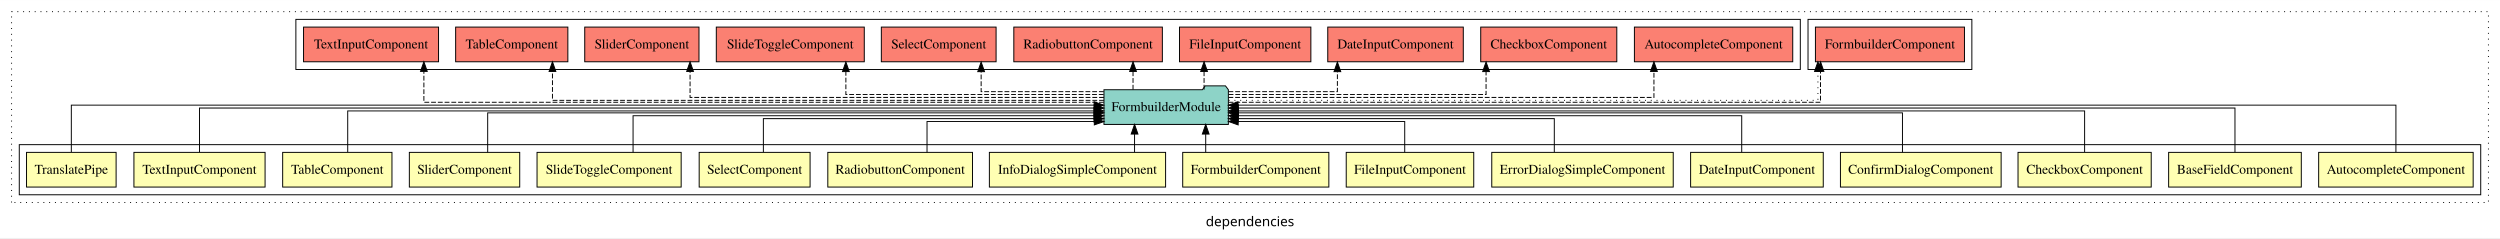
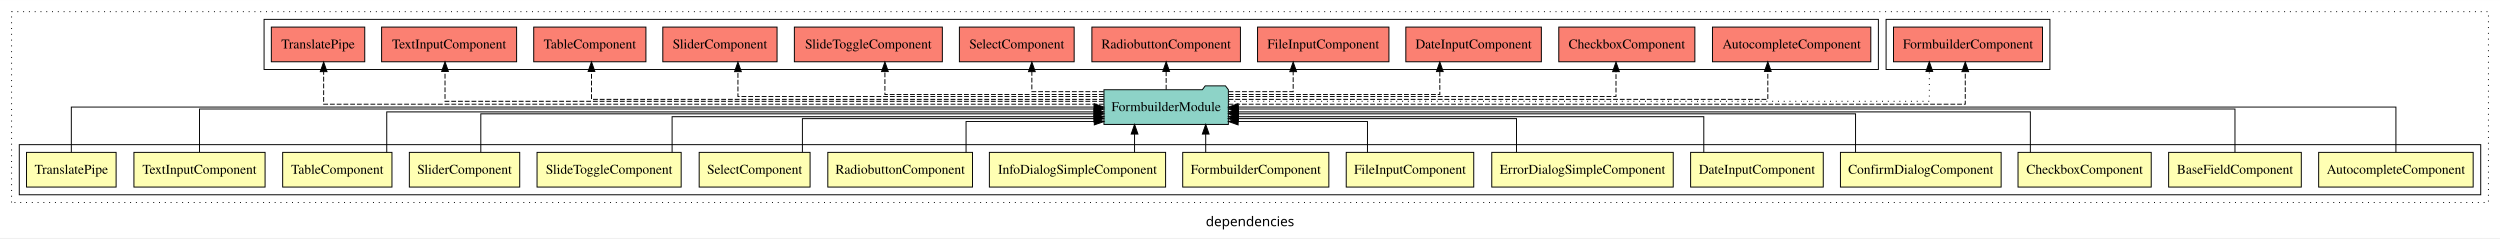
<svg xmlns="http://www.w3.org/2000/svg" width="2594pt" height="247pt" viewBox="0.00 0.00 2594.00 246.80">
  <g id="graph0" class="graph" transform="scale(1 1) rotate(0) translate(4 242.8)">
    <polygon fill="white" stroke="transparent" points="-4,4 -4,-242.8 2590,-242.8 2590,4 -4,4" />
    <text text-anchor="middle" x="1293" y="-8.2" font-family="sans-serif" font-size="14.00">dependencies</text>
    <g id="clust1" class="cluster">
      <polygon fill="none" stroke="black" stroke-dasharray="1,5" points="8,-32.8 8,-230.8 2578,-230.8 2578,-32.8 8,-32.8" />
    </g>
    <g id="clust21" class="cluster">
-       <polygon fill="none" stroke="black" points="1872,-170.8 1872,-222.8 2042,-222.8 2042,-170.8 1872,-170.8" />
+       <polygon fill="none" stroke="black" points="1953,-170.8 1953,-222.8 2123,-222.8 2123,-170.8 1953,-170.8" />
    </g>
    <g id="clust2" class="cluster">
      <polygon fill="none" stroke="black" points="16,-40.8 16,-92.8 2570,-92.8 2570,-40.8 16,-40.8" />
    </g>
    <g id="clust20" class="cluster">
-       <polygon fill="none" stroke="black" points="303,-170.8 303,-222.8 1864,-222.8 1864,-170.8 303,-170.8" />
+       <polygon fill="none" stroke="black" points="270,-170.8 270,-222.8 1945,-222.8 1945,-170.8 270,-170.8" />
    </g>
    <g id="node1" class="node">
      <polygon fill="#ffffb3" stroke="black" points="2562.15,-84.8 2401.85,-84.8 2401.85,-48.8 2562.15,-48.8 2562.15,-84.8" />
      <text text-anchor="middle" x="2482" y="-62.6" font-family="Times,serif" font-size="14.00">AutocompleteComponent</text>
    </g>
    <g id="node17" class="node">
      <polygon fill="#8dd3c7" stroke="black" points="1270.54,-149.8 1267.54,-153.8 1246.54,-153.8 1243.54,-149.8 1141.46,-149.8 1141.46,-113.8 1270.54,-113.8 1270.54,-149.8" />
      <text text-anchor="middle" x="1206" y="-127.6" font-family="Times,serif" font-size="14.00">FormbuilderModule</text>
    </g>
    <g id="edge1" class="edge">
-       <path fill="none" stroke="black" d="M2482,-85.11C2482,-104.95 2482,-133.8 2482,-133.8 2482,-133.8 1280.59,-133.8 1280.59,-133.8" />
-       <polygon fill="black" stroke="black" points="1280.59,-130.3 1270.59,-133.8 1280.59,-137.3 1280.59,-130.3" />
+       <path fill="none" stroke="black" d="M2482,-84.91C2482,-104.14 2482,-131.8 2482,-131.8 2482,-131.8 1280.59,-131.8 1280.59,-131.8" />
+       <polygon fill="black" stroke="black" points="1280.59,-128.3 1270.59,-131.8 1280.59,-135.3 1280.59,-128.3" />
    </g>
    <g id="node2" class="node">
      <polygon fill="#ffffb3" stroke="black" points="2383.82,-84.8 2246.18,-84.8 2246.18,-48.8 2383.82,-48.8 2383.82,-84.8" />
      <text text-anchor="middle" x="2315" y="-62.6" font-family="Times,serif" font-size="14.00">BaseFieldComponent</text>
    </g>
    <g id="edge2" class="edge">
-       <path fill="none" stroke="black" d="M2315,-84.97C2315,-103.89 2315,-130.8 2315,-130.8 2315,-130.8 1280.82,-130.8 1280.82,-130.8" />
-       <polygon fill="black" stroke="black" points="1280.82,-127.3 1270.82,-130.8 1280.82,-134.3 1280.82,-127.3" />
+       <path fill="none" stroke="black" d="M2315,-85.02C2315,-103.63 2315,-129.8 2315,-129.8 2315,-129.8 1280.82,-129.8 1280.82,-129.8" />
+       <polygon fill="black" stroke="black" points="1280.82,-126.3 1270.82,-129.8 1280.82,-133.3 1280.82,-126.3" />
    </g>
    <g id="node3" class="node">
      <polygon fill="#ffffb3" stroke="black" points="2228.1,-84.8 2089.9,-84.8 2089.9,-48.8 2228.1,-48.8 2228.1,-84.8" />
      <text text-anchor="middle" x="2159" y="-62.6" font-family="Times,serif" font-size="14.00">CheckboxComponent</text>
    </g>
    <g id="edge3" class="edge">
-       <path fill="none" stroke="black" d="M2159,-85.1C2159,-103.07 2159,-127.8 2159,-127.8 2159,-127.8 1280.75,-127.8 1280.75,-127.8" />
-       <polygon fill="black" stroke="black" points="1280.75,-124.3 1270.75,-127.8 1280.75,-131.3 1280.75,-124.3" />
+       <path fill="none" stroke="black" d="M2102.68,-84.8C2102.68,-102.48 2102.68,-126.8 2102.68,-126.8 2102.68,-126.8 1280.85,-126.8 1280.85,-126.8" />
+       <polygon fill="black" stroke="black" points="1280.85,-123.3 1270.85,-126.8 1280.85,-130.3 1280.85,-123.3" />
    </g>
    <g id="node4" class="node">
      <polygon fill="#ffffb3" stroke="black" points="2072.37,-84.8 1905.63,-84.8 1905.63,-48.8 2072.37,-48.8 2072.37,-84.8" />
      <text text-anchor="middle" x="1989" y="-62.6" font-family="Times,serif" font-size="14.00">ConfirmDialogComponent</text>
    </g>
    <g id="edge4" class="edge">
-       <path fill="none" stroke="black" d="M1969.99,-84.82C1969.99,-102.17 1969.99,-125.8 1969.99,-125.8 1969.99,-125.8 1280.81,-125.8 1280.81,-125.8" />
-       <polygon fill="black" stroke="black" points="1280.81,-122.3 1270.81,-125.8 1280.81,-129.3 1280.81,-122.3" />
+       <path fill="none" stroke="black" d="M1921.32,-84.83C1921.32,-101.86 1921.32,-124.8 1921.32,-124.8 1921.32,-124.8 1280.74,-124.8 1280.74,-124.8" />
+       <polygon fill="black" stroke="black" points="1280.74,-121.3 1270.74,-124.8 1280.74,-128.3 1280.74,-121.3" />
    </g>
    <g id="node5" class="node">
      <polygon fill="#ffffb3" stroke="black" points="1887.81,-84.8 1750.19,-84.8 1750.19,-48.8 1887.81,-48.8 1887.81,-84.8" />
      <text text-anchor="middle" x="1819" y="-62.6" font-family="Times,serif" font-size="14.00">DateInputComponent</text>
    </g>
    <g id="edge5" class="edge">
-       <path fill="none" stroke="black" d="M1803.21,-84.83C1803.21,-101.2 1803.21,-122.8 1803.21,-122.8 1803.21,-122.8 1280.76,-122.8 1280.76,-122.8" />
-       <polygon fill="black" stroke="black" points="1280.76,-119.3 1270.76,-122.8 1280.76,-126.3 1280.76,-119.3" />
+       <path fill="none" stroke="black" d="M1763.86,-84.81C1763.86,-100.85 1763.86,-121.8 1763.86,-121.8 1763.86,-121.8 1280.81,-121.8 1280.81,-121.8" />
+       <polygon fill="black" stroke="black" points="1280.81,-118.3 1270.81,-121.8 1280.81,-125.3 1280.81,-118.3" />
    </g>
    <g id="node6" class="node">
      <polygon fill="#ffffb3" stroke="black" points="1732.14,-84.8 1543.86,-84.8 1543.86,-48.8 1732.14,-48.8 1732.14,-84.8" />
      <text text-anchor="middle" x="1638" y="-62.6" font-family="Times,serif" font-size="14.00">ErrorDialogSimpleComponent</text>
    </g>
    <g id="edge6" class="edge">
-       <path fill="none" stroke="black" d="M1608.74,-85.04C1608.74,-100.37 1608.74,-119.8 1608.74,-119.8 1608.74,-119.8 1280.71,-119.8 1280.71,-119.8" />
-       <polygon fill="black" stroke="black" points="1280.71,-116.3 1270.71,-119.8 1280.71,-123.3 1280.71,-116.3" />
+       <path fill="none" stroke="black" d="M1569.54,-85.04C1569.54,-100.37 1569.54,-119.8 1569.54,-119.8 1569.54,-119.8 1280.58,-119.8 1280.58,-119.8" />
+       <polygon fill="black" stroke="black" points="1280.58,-116.3 1270.58,-119.8 1280.58,-123.3 1280.58,-116.3" />
    </g>
    <g id="node7" class="node">
      <polygon fill="#ffffb3" stroke="black" points="1525.16,-84.8 1392.84,-84.8 1392.84,-48.8 1525.16,-48.8 1525.16,-84.8" />
      <text text-anchor="middle" x="1459" y="-62.6" font-family="Times,serif" font-size="14.00">FileInputComponent</text>
    </g>
    <g id="edge7" class="edge">
-       <path fill="none" stroke="black" d="M1453.54,-84.85C1453.54,-99.17 1453.54,-116.8 1453.54,-116.8 1453.54,-116.8 1280.71,-116.8 1280.71,-116.8" />
-       <polygon fill="black" stroke="black" points="1280.71,-113.3 1270.71,-116.8 1280.71,-120.3 1280.71,-113.3" />
+       <path fill="none" stroke="black" d="M1414.88,-84.85C1414.88,-99.17 1414.88,-116.8 1414.88,-116.8 1414.88,-116.8 1280.66,-116.8 1280.66,-116.8" />
+       <polygon fill="black" stroke="black" points="1280.66,-113.3 1270.66,-116.8 1280.66,-120.3 1280.66,-113.3" />
    </g>
    <g id="node8" class="node">
      <polygon fill="#ffffb3" stroke="black" points="1374.82,-84.8 1223.18,-84.8 1223.18,-48.8 1374.82,-48.8 1374.82,-84.8" />
      <text text-anchor="middle" x="1299" y="-62.6" font-family="Times,serif" font-size="14.00">FormbuilderComponent</text>
    </g>
    <g id="edge8" class="edge">
      <path fill="none" stroke="black" d="M1247.05,-84.91C1247.05,-84.91 1247.05,-103.79 1247.05,-103.79" />
      <polygon fill="black" stroke="black" points="1243.55,-103.79 1247.05,-113.79 1250.55,-103.79 1243.55,-103.79" />
    </g>
    <g id="node9" class="node">
      <polygon fill="#ffffb3" stroke="black" points="1205.43,-84.8 1022.57,-84.8 1022.57,-48.8 1205.43,-48.8 1205.43,-84.8" />
      <text text-anchor="middle" x="1114" y="-62.6" font-family="Times,serif" font-size="14.00">InfoDialogSimpleComponent</text>
    </g>
    <g id="edge9" class="edge">
      <path fill="none" stroke="black" d="M1173.22,-84.91C1173.22,-84.91 1173.22,-103.79 1173.22,-103.79" />
      <polygon fill="black" stroke="black" points="1169.72,-103.79 1173.22,-113.79 1176.72,-103.79 1169.72,-103.79" />
    </g>
    <g id="node10" class="node">
      <polygon fill="#ffffb3" stroke="black" points="1005.06,-84.8 854.94,-84.8 854.94,-48.8 1005.06,-48.8 1005.06,-84.8" />
      <text text-anchor="middle" x="930" y="-62.6" font-family="Times,serif" font-size="14.00">RadiobuttonComponent</text>
    </g>
    <g id="edge10" class="edge">
-       <path fill="none" stroke="black" d="M957.88,-84.85C957.88,-99.17 957.88,-116.8 957.88,-116.8 957.88,-116.8 1131.46,-116.8 1131.46,-116.8" />
-       <polygon fill="black" stroke="black" points="1131.46,-120.3 1141.46,-116.8 1131.46,-113.3 1131.46,-120.3" />
+       <path fill="none" stroke="black" d="M998.38,-84.85C998.38,-99.17 998.38,-116.8 998.38,-116.8 998.38,-116.8 1131.45,-116.8 1131.45,-116.8" />
+       <polygon fill="black" stroke="black" points="1131.45,-120.3 1141.45,-116.8 1131.45,-113.3 1131.45,-120.3" />
    </g>
    <g id="node11" class="node">
      <polygon fill="#ffffb3" stroke="black" points="836.54,-84.8 721.46,-84.8 721.46,-48.8 836.54,-48.8 836.54,-84.8" />
      <text text-anchor="middle" x="779" y="-62.6" font-family="Times,serif" font-size="14.00">SelectComponent</text>
    </g>
    <g id="edge11" class="edge">
-       <path fill="none" stroke="black" d="M788.07,-85.04C788.07,-100.37 788.07,-119.8 788.07,-119.8 788.07,-119.8 1131.16,-119.8 1131.16,-119.8" />
-       <polygon fill="black" stroke="black" points="1131.16,-123.3 1141.16,-119.8 1131.16,-116.3 1131.16,-123.3" />
+       <path fill="none" stroke="black" d="M828.57,-85.04C828.57,-100.37 828.57,-119.8 828.57,-119.8 828.57,-119.8 1131.12,-119.8 1131.12,-119.8" />
+       <polygon fill="black" stroke="black" points="1131.12,-123.3 1141.12,-119.8 1131.12,-116.3 1131.12,-123.3" />
    </g>
    <g id="node12" class="node">
      <polygon fill="#ffffb3" stroke="black" points="702.77,-84.8 553.23,-84.8 553.23,-48.8 702.77,-48.8 702.77,-84.8" />
      <text text-anchor="middle" x="628" y="-62.6" font-family="Times,serif" font-size="14.00">SlideToggleComponent</text>
    </g>
    <g id="edge12" class="edge">
-       <path fill="none" stroke="black" d="M652.87,-84.83C652.87,-101.2 652.87,-122.8 652.87,-122.8 652.87,-122.8 1131.2,-122.8 1131.2,-122.8" />
-       <polygon fill="black" stroke="black" points="1131.2,-126.3 1141.2,-122.8 1131.2,-119.3 1131.2,-126.3" />
+       <path fill="none" stroke="black" d="M693.37,-84.81C693.37,-100.85 693.37,-121.8 693.37,-121.8 693.37,-121.8 1131.34,-121.8 1131.34,-121.8" />
+       <polygon fill="black" stroke="black" points="1131.34,-125.3 1141.34,-121.8 1131.34,-118.3 1131.34,-125.3" />
    </g>
    <g id="node13" class="node">
      <polygon fill="#ffffb3" stroke="black" points="535.27,-84.8 420.73,-84.8 420.73,-48.8 535.27,-48.8 535.27,-84.8" />
      <text text-anchor="middle" x="478" y="-62.6" font-family="Times,serif" font-size="14.00">SliderComponent</text>
    </g>
    <g id="edge13" class="edge">
-       <path fill="none" stroke="black" d="M502.02,-84.82C502.02,-102.17 502.02,-125.8 502.02,-125.8 502.02,-125.8 1131.35,-125.8 1131.35,-125.8" />
-       <polygon fill="black" stroke="black" points="1131.35,-129.3 1141.35,-125.8 1131.35,-122.3 1131.35,-129.3" />
+       <path fill="none" stroke="black" d="M494.89,-84.83C494.89,-101.86 494.89,-124.8 494.89,-124.8 494.89,-124.8 1131.32,-124.8 1131.32,-124.8" />
+       <polygon fill="black" stroke="black" points="1131.32,-128.3 1141.32,-124.8 1131.32,-121.3 1131.32,-128.3" />
    </g>
    <g id="node14" class="node">
      <polygon fill="#ffffb3" stroke="black" points="402.7,-84.8 289.3,-84.8 289.3,-48.8 402.7,-48.8 402.7,-84.8" />
      <text text-anchor="middle" x="346" y="-62.6" font-family="Times,serif" font-size="14.00">TableComponent</text>
    </g>
    <g id="edge14" class="edge">
-       <path fill="none" stroke="black" d="M356.79,-85.1C356.79,-103.07 356.79,-127.8 356.79,-127.8 356.79,-127.8 1131.12,-127.8 1131.12,-127.8" />
-       <polygon fill="black" stroke="black" points="1131.12,-131.3 1141.12,-127.8 1131.12,-124.3 1131.12,-131.3" />
+       <path fill="none" stroke="black" d="M397.29,-84.8C397.29,-102.48 397.29,-126.8 397.29,-126.8 397.29,-126.8 1131.19,-126.8 1131.19,-126.8" />
+       <polygon fill="black" stroke="black" points="1131.19,-130.3 1141.19,-126.8 1131.19,-123.3 1131.19,-130.3" />
    </g>
    <g id="node15" class="node">
      <polygon fill="#ffffb3" stroke="black" points="271.04,-84.8 134.96,-84.8 134.96,-48.8 271.04,-48.8 271.04,-84.8" />
      <text text-anchor="middle" x="203" y="-62.6" font-family="Times,serif" font-size="14.00">TextInputComponent</text>
    </g>
    <g id="edge15" class="edge">
-       <path fill="none" stroke="black" d="M203,-84.97C203,-103.89 203,-130.8 203,-130.8 203,-130.8 1131.35,-130.8 1131.35,-130.8" />
-       <polygon fill="black" stroke="black" points="1131.35,-134.3 1141.35,-130.8 1131.35,-127.3 1131.35,-134.3" />
+       <path fill="none" stroke="black" d="M203,-85.02C203,-103.63 203,-129.8 203,-129.8 203,-129.8 1131.35,-129.8 1131.35,-129.8" />
+       <polygon fill="black" stroke="black" points="1131.35,-133.3 1141.35,-129.8 1131.35,-126.3 1131.35,-133.3" />
    </g>
    <g id="node16" class="node">
      <polygon fill="#ffffb3" stroke="black" points="116.47,-84.8 23.53,-84.8 23.53,-48.8 116.47,-48.8 116.47,-84.8" />
      <text text-anchor="middle" x="70" y="-62.6" font-family="Times,serif" font-size="14.00">TranslatePipe</text>
    </g>
    <g id="edge16" class="edge">
-       <path fill="none" stroke="black" d="M70,-85.11C70,-104.95 70,-133.8 70,-133.8 70,-133.8 1131.26,-133.8 1131.26,-133.8" />
-       <polygon fill="black" stroke="black" points="1131.26,-137.3 1141.26,-133.8 1131.26,-130.3 1131.26,-137.3" />
+       <path fill="none" stroke="black" d="M70,-84.91C70,-104.14 70,-131.8 70,-131.8 70,-131.8 1131.26,-131.8 1131.26,-131.8" />
+       <polygon fill="black" stroke="black" points="1131.26,-135.3 1141.26,-131.8 1131.26,-128.3 1131.26,-135.3" />
    </g>
    <g id="node18" class="node">
-       <polygon fill="#fb8072" stroke="black" points="1856.15,-214.8 1691.85,-214.8 1691.85,-178.8 1856.15,-178.8 1856.15,-214.8" />
-       <text text-anchor="middle" x="1774" y="-192.6" font-family="Times,serif" font-size="14.00">AutocompleteComponent </text>
+       <polygon fill="#fb8072" stroke="black" points="1937.15,-214.8 1772.85,-214.8 1772.85,-178.8 1937.15,-178.8 1937.15,-214.8" />
+       <text text-anchor="middle" x="1855" y="-192.6" font-family="Times,serif" font-size="14.00">AutocompleteComponent </text>
    </g>
    <g id="edge17" class="edge">
-       <path fill="none" stroke="black" stroke-dasharray="5,2" d="M1270.61,-141.8C1407.06,-141.8 1712.12,-141.8 1712.12,-141.8 1712.12,-141.8 1712.12,-168.79 1712.12,-168.79" />
-       <polygon fill="black" stroke="black" points="1708.62,-168.79 1712.12,-178.79 1715.62,-168.79 1708.62,-168.79" />
+       <path fill="none" stroke="black" stroke-dasharray="5,2" d="M1270.75,-139.8C1430.45,-139.8 1830.29,-139.8 1830.29,-139.8 1830.29,-139.8 1830.29,-168.76 1830.29,-168.76" />
+       <polygon fill="black" stroke="black" points="1826.79,-168.76 1830.29,-178.76 1833.79,-168.76 1826.79,-168.76" />
    </g>
    <g id="node19" class="node">
-       <polygon fill="#fb8072" stroke="black" points="1673.6,-214.8 1532.4,-214.8 1532.4,-178.8 1673.6,-178.8 1673.6,-214.8" />
-       <text text-anchor="middle" x="1603" y="-192.6" font-family="Times,serif" font-size="14.00">CheckboxComponent </text>
+       <polygon fill="#fb8072" stroke="black" points="1754.6,-214.8 1613.4,-214.8 1613.4,-178.8 1754.6,-178.8 1754.6,-214.8" />
+       <text text-anchor="middle" x="1684" y="-192.6" font-family="Times,serif" font-size="14.00">CheckboxComponent </text>
    </g>
    <g id="edge18" class="edge">
-       <path fill="none" stroke="black" stroke-dasharray="5,2" d="M1270.79,-144.8C1367.39,-144.8 1537.94,-144.8 1537.94,-144.8 1537.94,-144.8 1537.94,-168.61 1537.94,-168.61" />
-       <polygon fill="black" stroke="black" points="1534.44,-168.61 1537.94,-178.61 1541.44,-168.61 1534.44,-168.61" />
+       <path fill="none" stroke="black" stroke-dasharray="5,2" d="M1270.9,-142.8C1399.15,-142.8 1672.76,-142.8 1672.76,-142.8 1672.76,-142.8 1672.76,-168.52 1672.76,-168.52" />
+       <polygon fill="black" stroke="black" points="1669.26,-168.52 1672.76,-178.52 1676.26,-168.52 1669.26,-168.52" />
    </g>
    <g id="node20" class="node">
-       <polygon fill="#fb8072" stroke="black" points="1514.31,-214.8 1373.69,-214.8 1373.69,-178.8 1514.31,-178.8 1514.31,-214.8" />
-       <text text-anchor="middle" x="1444" y="-192.6" font-family="Times,serif" font-size="14.00">DateInputComponent </text>
+       <polygon fill="#fb8072" stroke="black" points="1595.31,-214.8 1454.69,-214.8 1454.69,-178.8 1595.31,-178.8 1595.31,-214.8" />
+       <text text-anchor="middle" x="1525" y="-192.6" font-family="Times,serif" font-size="14.00">DateInputComponent </text>
    </g>
    <g id="edge19" class="edge">
-       <path fill="none" stroke="black" stroke-dasharray="5,2" d="M1270.64,-147.8C1321.44,-147.8 1383.67,-147.8 1383.67,-147.8 1383.67,-147.8 1383.67,-168.55 1383.67,-168.55" />
-       <polygon fill="black" stroke="black" points="1380.17,-168.55 1383.67,-178.55 1387.17,-168.55 1380.17,-168.55" />
+       <path fill="none" stroke="black" stroke-dasharray="5,2" d="M1270.79,-144.8C1354.6,-144.8 1489.96,-144.8 1489.96,-144.8 1489.96,-144.8 1489.96,-168.61 1489.96,-168.61" />
+       <polygon fill="black" stroke="black" points="1486.46,-168.61 1489.96,-178.61 1493.46,-168.61 1486.46,-168.61" />
    </g>
    <g id="node21" class="node">
-       <polygon fill="#fb8072" stroke="black" points="1356.16,-214.8 1219.84,-214.8 1219.84,-178.8 1356.16,-178.8 1356.16,-214.8" />
-       <text text-anchor="middle" x="1288" y="-192.6" font-family="Times,serif" font-size="14.00">FileInputComponent </text>
+       <polygon fill="#fb8072" stroke="black" points="1437.16,-214.8 1300.84,-214.8 1300.84,-178.8 1437.16,-178.8 1437.16,-214.8" />
+       <text text-anchor="middle" x="1369" y="-192.6" font-family="Times,serif" font-size="14.00">FileInputComponent </text>
    </g>
    <g id="edge20" class="edge">
-       <path fill="none" stroke="black" stroke-dasharray="5,2" d="M1245.34,-149.91C1245.34,-149.91 1245.34,-168.79 1245.34,-168.79" />
-       <polygon fill="black" stroke="black" points="1241.84,-168.79 1245.34,-178.79 1248.84,-168.79 1241.84,-168.79" />
+       <path fill="none" stroke="black" stroke-dasharray="5,2" d="M1270.74,-147.8C1304.07,-147.8 1337.79,-147.8 1337.79,-147.8 1337.79,-147.8 1337.79,-168.55 1337.79,-168.55" />
+       <polygon fill="black" stroke="black" points="1334.29,-168.55 1337.79,-178.55 1341.29,-168.55 1334.29,-168.55" />
    </g>
    <g id="node22" class="node">
-       <polygon fill="#fb8072" stroke="black" points="2034.32,-214.8 1879.68,-214.8 1879.68,-178.8 2034.32,-178.8 2034.32,-214.8" />
-       <text text-anchor="middle" x="1957" y="-192.6" font-family="Times,serif" font-size="14.00">FormbuilderComponent </text>
+       <polygon fill="#fb8072" stroke="black" points="2115.32,-214.8 1960.68,-214.8 1960.68,-178.8 2115.32,-178.8 2115.32,-214.8" />
+       <text text-anchor="middle" x="2038" y="-192.6" font-family="Times,serif" font-size="14.00">FormbuilderComponent </text>
    </g>
    <g id="edge21" class="edge">
-       <path fill="none" stroke="black" stroke-dasharray="5,2" d="M1270.79,-136.8C1440.51,-136.8 1884.97,-136.8 1884.97,-136.8 1884.97,-136.8 1884.97,-168.8 1884.97,-168.8" />
-       <polygon fill="black" stroke="black" points="1881.47,-168.8 1884.97,-178.8 1888.47,-168.8 1881.47,-168.8" />
+       <path fill="none" stroke="black" stroke-dasharray="5,2" d="M1270.72,-134.8C1465.86,-134.8 2035.15,-134.8 2035.15,-134.8 2035.15,-134.8 2035.15,-168.53 2035.15,-168.53" />
+       <polygon fill="black" stroke="black" points="2031.65,-168.53 2035.15,-178.53 2038.65,-168.53 2031.65,-168.53" />
+     </g>
+     <g id="edge29" class="edge">
+       <path fill="none" stroke="black" stroke-dasharray="1,5" d="M1270.8,-137.8C1459.92,-137.8 1997.87,-137.8 1997.87,-137.8 1997.87,-137.8 1997.87,-168.78 1997.87,-168.78" />
+       <polygon fill="black" stroke="black" points="1994.37,-168.78 1997.87,-178.78 2001.37,-168.78 1994.37,-168.78" />
+     </g>
+     <g id="node23" class="node">
+       <polygon fill="#fb8072" stroke="black" points="1283.06,-214.8 1128.94,-214.8 1128.94,-178.8 1283.06,-178.8 1283.06,-214.8" />
+       <text text-anchor="middle" x="1206" y="-192.6" font-family="Times,serif" font-size="14.00">RadiobuttonComponent </text>
+     </g>
+     <g id="edge22" class="edge">
+       <path fill="none" stroke="black" stroke-dasharray="5,2" d="M1206,-149.91C1206,-149.91 1206,-168.79 1206,-168.79" />
+       <polygon fill="black" stroke="black" points="1202.5,-168.79 1206,-178.79 1209.5,-168.79 1202.5,-168.79" />
+     </g>
+     <g id="node24" class="node">
+       <polygon fill="#fb8072" stroke="black" points="1110.54,-214.8 991.46,-214.8 991.46,-178.8 1110.54,-178.8 1110.54,-214.8" />
+       <text text-anchor="middle" x="1051" y="-192.6" font-family="Times,serif" font-size="14.00">SelectComponent </text>
+     </g>
+     <g id="edge23" class="edge">
+       <path fill="none" stroke="black" stroke-dasharray="5,2" d="M1141.22,-147.8C1104.83,-147.8 1066.65,-147.8 1066.65,-147.8 1066.65,-147.8 1066.65,-168.55 1066.65,-168.55" />
+       <polygon fill="black" stroke="black" points="1063.15,-168.55 1066.65,-178.55 1070.15,-168.55 1063.15,-168.55" />
+     </g>
+     <g id="node25" class="node">
+       <polygon fill="#fb8072" stroke="black" points="973.77,-214.8 820.23,-214.8 820.23,-178.8 973.77,-178.8 973.77,-214.8" />
+       <text text-anchor="middle" x="897" y="-192.6" font-family="Times,serif" font-size="14.00">SlideToggleComponent </text>
+     </g>
+     <g id="edge24" class="edge">
+       <path fill="none" stroke="black" stroke-dasharray="5,2" d="M1141.24,-144.8C1055.26,-144.8 914.18,-144.8 914.18,-144.8 914.18,-144.8 914.18,-168.61 914.18,-168.61" />
+       <polygon fill="black" stroke="black" points="910.68,-168.61 914.18,-178.61 917.68,-168.61 910.68,-168.61" />
+     </g>
+     <g id="node26" class="node">
+       <polygon fill="#fb8072" stroke="black" points="802.27,-214.8 683.73,-214.8 683.73,-178.8 802.27,-178.8 802.27,-214.8" />
+       <text text-anchor="middle" x="743" y="-192.6" font-family="Times,serif" font-size="14.00">SliderComponent </text>
+     </g>
+     <g id="edge25" class="edge">
+       <path fill="none" stroke="black" stroke-dasharray="5,2" d="M1141.39,-142.8C1018.16,-142.8 761.68,-142.8 761.68,-142.8 761.68,-142.8 761.68,-168.52 761.68,-168.52" />
+       <polygon fill="black" stroke="black" points="758.18,-168.52 761.68,-178.52 765.18,-168.52 758.18,-168.52" />
+     </g>
+     <g id="node27" class="node">
+       <polygon fill="#fb8072" stroke="black" points="666.21,-214.8 549.79,-214.8 549.79,-178.8 666.21,-178.8 666.21,-214.8" />
+       <text text-anchor="middle" x="608" y="-192.6" font-family="Times,serif" font-size="14.00">TableComponent </text>
+     </g>
+     <g id="edge26" class="edge">
+       <path fill="none" stroke="black" stroke-dasharray="5,2" d="M1141.34,-139.8C986.98,-139.8 609.73,-139.8 609.73,-139.8 609.73,-139.8 609.73,-168.76 609.73,-168.76" />
+       <polygon fill="black" stroke="black" points="606.23,-168.76 609.73,-178.76 613.23,-168.76 606.23,-168.76" />
+     </g>
+     <g id="node28" class="node">
+       <polygon fill="#fb8072" stroke="black" points="532.04,-214.8 391.96,-214.8 391.96,-178.8 532.04,-178.8 532.04,-214.8" />
+       <text text-anchor="middle" x="462" y="-192.6" font-family="Times,serif" font-size="14.00">TextInputComponent </text>
+     </g>
+     <g id="edge27" class="edge">
+       <path fill="none" stroke="black" stroke-dasharray="5,2" d="M1141.23,-137.8C959.46,-137.8 457.75,-137.8 457.75,-137.8 457.75,-137.8 457.75,-168.78 457.75,-168.78" />
+       <polygon fill="black" stroke="black" points="454.25,-168.78 457.75,-178.78 461.25,-168.78 454.25,-168.78" />
+     </g>
+     <g id="node29" class="node">
+       <polygon fill="#fb8072" stroke="black" points="374.47,-214.8 277.53,-214.8 277.53,-178.8 374.47,-178.8 374.47,-214.8" />
+       <text text-anchor="middle" x="326" y="-192.6" font-family="Times,serif" font-size="14.00">TranslatePipe </text>
    </g>
    <g id="edge28" class="edge">
-       <path fill="none" stroke="black" stroke-dasharray="1,5" d="M1270.84,-138.8C1440.11,-138.8 1882.28,-138.8 1882.28,-138.8 1882.28,-138.8 1882.28,-168.77 1882.28,-168.77" />
-       <polygon fill="black" stroke="black" points="1878.78,-168.77 1882.28,-178.77 1885.78,-168.77 1878.78,-168.77" />
-     </g>
-     <g id="node23" class="node">
-       <polygon fill="#fb8072" stroke="black" points="1202.06,-214.8 1047.94,-214.8 1047.94,-178.8 1202.06,-178.8 1202.06,-214.8" />
-       <text text-anchor="middle" x="1125" y="-192.6" font-family="Times,serif" font-size="14.00">RadiobuttonComponent </text>
-     </g>
-     <g id="edge22" class="edge">
-       <path fill="none" stroke="black" stroke-dasharray="5,2" d="M1171.63,-149.91C1171.63,-149.91 1171.63,-168.79 1171.63,-168.79" />
-       <polygon fill="black" stroke="black" points="1168.13,-168.79 1171.63,-178.79 1175.13,-168.79 1168.13,-168.79" />
-     </g>
-     <g id="node24" class="node">
-       <polygon fill="#fb8072" stroke="black" points="1029.54,-214.8 910.46,-214.8 910.46,-178.8 1029.54,-178.8 1029.54,-214.8" />
-       <text text-anchor="middle" x="970" y="-192.6" font-family="Times,serif" font-size="14.00">SelectComponent </text>
-     </g>
-     <g id="edge23" class="edge">
-       <path fill="none" stroke="black" stroke-dasharray="5,2" d="M1141.28,-147.8C1085.55,-147.8 1014.03,-147.8 1014.03,-147.8 1014.03,-147.8 1014.03,-168.55 1014.03,-168.55" />
-       <polygon fill="black" stroke="black" points="1010.53,-168.55 1014.03,-178.55 1017.53,-168.55 1010.53,-168.55" />
-     </g>
-     <g id="node25" class="node">
-       <polygon fill="#fb8072" stroke="black" points="892.77,-214.8 739.23,-214.8 739.23,-178.8 892.77,-178.8 892.77,-214.8" />
-       <text text-anchor="middle" x="816" y="-192.6" font-family="Times,serif" font-size="14.00">SlideToggleComponent </text>
-     </g>
-     <g id="edge24" class="edge">
-       <path fill="none" stroke="black" stroke-dasharray="5,2" d="M1141.14,-144.8C1044.42,-144.8 873.68,-144.8 873.68,-144.8 873.68,-144.8 873.68,-168.61 873.68,-168.61" />
-       <polygon fill="black" stroke="black" points="870.18,-168.61 873.68,-178.61 877.18,-168.61 870.18,-168.61" />
-     </g>
-     <g id="node26" class="node">
-       <polygon fill="#fb8072" stroke="black" points="721.27,-214.8 602.73,-214.8 602.73,-178.8 721.27,-178.8 721.27,-214.8" />
-       <text text-anchor="middle" x="662" y="-192.6" font-family="Times,serif" font-size="14.00">SliderComponent </text>
-     </g>
-     <g id="edge25" class="edge">
-       <path fill="none" stroke="black" stroke-dasharray="5,2" d="M1141.42,-141.8C1007.52,-141.8 712.01,-141.8 712.01,-141.8 712.01,-141.8 712.01,-168.79 712.01,-168.79" />
-       <polygon fill="black" stroke="black" points="708.51,-168.79 712.01,-178.79 715.51,-168.79 708.51,-168.79" />
-     </g>
-     <g id="node27" class="node">
-       <polygon fill="#fb8072" stroke="black" points="585.21,-214.8 468.79,-214.8 468.79,-178.8 585.21,-178.8 585.21,-214.8" />
-       <text text-anchor="middle" x="527" y="-192.6" font-family="Times,serif" font-size="14.00">TableComponent </text>
-     </g>
-     <g id="edge26" class="edge">
-       <path fill="none" stroke="black" stroke-dasharray="5,2" d="M1141.44,-138.8C979.55,-138.8 569.23,-138.8 569.23,-138.8 569.23,-138.8 569.23,-168.77 569.23,-168.77" />
-       <polygon fill="black" stroke="black" points="565.73,-168.77 569.23,-178.77 572.73,-168.77 565.73,-168.77" />
-     </g>
-     <g id="node28" class="node">
-       <polygon fill="#fb8072" stroke="black" points="451.04,-214.8 310.96,-214.8 310.96,-178.8 451.04,-178.8 451.04,-214.8" />
-       <text text-anchor="middle" x="381" y="-192.6" font-family="Times,serif" font-size="14.00">TextInputComponent </text>
-     </g>
-     <g id="edge27" class="edge">
-       <path fill="none" stroke="black" stroke-dasharray="5,2" d="M1141.33,-136.8C955.94,-136.8 435.82,-136.8 435.82,-136.8 435.82,-136.8 435.82,-168.8 435.82,-168.8" />
-       <polygon fill="black" stroke="black" points="432.32,-168.8 435.82,-178.8 439.32,-168.8 432.32,-168.8" />
+       <path fill="none" stroke="black" stroke-dasharray="5,2" d="M1141.36,-134.8C939.13,-134.8 331.82,-134.8 331.82,-134.8 331.82,-134.8 331.82,-168.53 331.82,-168.53" />
+       <polygon fill="black" stroke="black" points="328.32,-168.53 331.82,-178.53 335.32,-168.53 328.32,-168.53" />
    </g>
  </g>
</svg>
